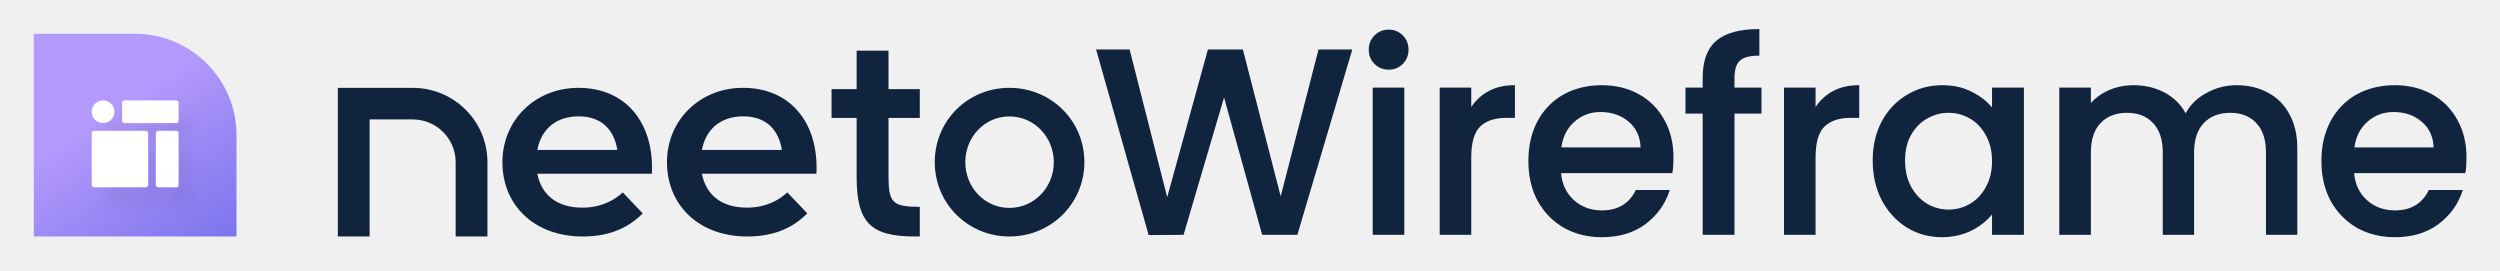
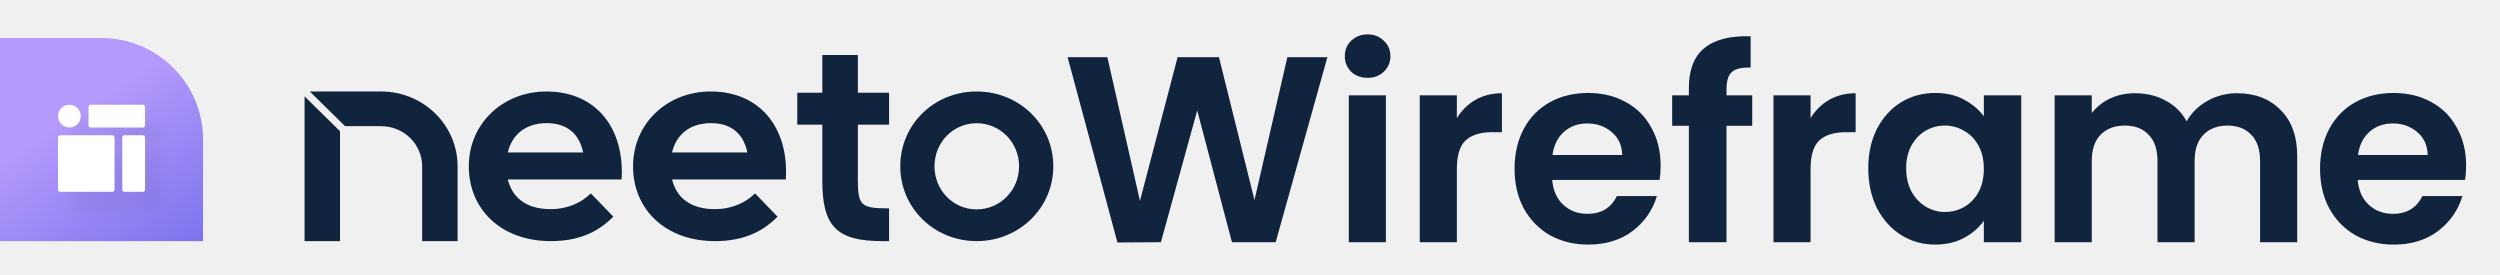
- <svg xmlns="http://www.w3.org/2000/svg" width="592" height="64" viewBox="0 0 592 64" fill="none">
-   <path d="M56 32C56 18.745 45.255 8 32 8H8V56H56V32Z" fill="url(#paint0_linear_3239_11695)" />
-   <g filter="url(#filter0_d_3239_11695)">
-     <rect x="28.928" y="23.77" width="13.356" height="5.373" rx="0.512" fill="white" />
-     <rect x="21.714" y="30.985" width="13.356" height="13.356" rx="0.512" fill="white" />
-     <circle cx="24.401" cy="26.457" r="2.687" fill="white" />
-     <rect x="36.913" y="44.343" width="13.356" height="5.373" rx="0.512" transform="rotate(-90 36.9133 44.3428)" fill="white" />
+ <svg xmlns="http://www.w3.org/2000/svg" width="591" height="65" viewBox="0 0 591 65" fill="none">
+   <path d="M48 32.996C48 19.741 37.255 8.996 24 8.996H0V56.996H48V32.996Z" fill="url(#paint0_linear_3688_21410)" />
+   <g filter="url(#filter0_d_3688_21410)">
+     <rect x="20.928" y="24.766" width="13.356" height="5.373" rx="0.512" fill="white" />
+     <rect x="13.714" y="31.981" width="13.356" height="13.356" rx="0.512" fill="white" />
+     <circle cx="16.4" cy="27.453" r="2.687" fill="white" />
+     <rect x="28.913" y="45.338" width="13.356" height="5.373" rx="0.512" transform="rotate(-90 28.9131 45.3384)" fill="white" />
  </g>
-   <path d="M80 20.8V56H87.528V28.28H97.714C103.339 28.28 107.899 32.811 107.899 38.4V56H115.427V38.4C115.427 28.68 107.497 20.8 97.714 20.8H80Z" fill="#11243E" />
-   <path fill-rule="evenodd" clip-rule="evenodd" d="M146.177 35.508C145.455 30.928 142.646 27.553 137.028 27.553C131.81 27.553 128.199 30.444 127.237 35.508H146.177ZM137.911 49.169C142.325 49.169 145.535 47.401 147.462 45.553L152.197 50.535C149.066 53.669 144.734 56 137.992 56C126.434 56 118.97 48.527 118.97 38.402C118.97 28.355 126.836 20.8 136.946 20.8C148.423 20.8 154.924 29.319 154.364 41.133H127.237C128.199 46.036 131.73 49.169 137.911 49.169Z" fill="#11243E" />
-   <path fill-rule="evenodd" clip-rule="evenodd" d="M185.148 35.508C184.426 30.928 181.616 27.553 175.998 27.553C170.78 27.553 167.169 30.444 166.207 35.508H185.148ZM176.881 49.169C181.295 49.169 184.505 47.401 186.432 45.553L191.167 50.535C188.036 53.669 183.704 56 176.962 56C165.404 56 157.94 48.527 157.94 38.402C157.94 28.355 165.807 20.8 175.916 20.8C187.393 20.8 193.894 29.319 193.334 41.133H166.207C167.169 46.036 170.7 49.169 176.881 49.169Z" fill="#11243E" />
-   <path fill-rule="evenodd" clip-rule="evenodd" d="M196.91 21.103H202.851V12H210.4V21.103H217.809V27.927H210.4V41.754C210.4 48.009 211.378 48.981 217.809 48.981V56H216.691C206.066 56 202.851 52.664 202.851 41.825V27.927H196.91V21.103Z" fill="#11243E" />
-   <path fill-rule="evenodd" clip-rule="evenodd" d="M249.544 38.401C249.544 32.443 244.9 27.569 239.031 27.569C233.16 27.569 228.587 32.443 228.587 38.401C228.587 44.357 233.16 49.231 239.031 49.231C244.9 49.231 249.544 44.357 249.544 38.401ZM221.351 38.401C221.351 28.517 229.201 20.8 239.031 20.8C248.861 20.8 256.779 28.517 256.779 38.401C256.779 48.215 248.861 56 239.031 56C229.201 56 221.351 48.215 221.351 38.401Z" fill="#11243E" />
-   <path d="M320.001 11.883L307.092 55.436H299.008L289.859 22.473L280.145 55.436L272.124 55.499L259.779 11.883H267.361L276.385 47.352L286.161 11.883H294.183L303.269 47.164L312.356 11.883H320.001Z" fill="#11243E" />
-   <path d="M328.862 16.332C327.566 16.332 326.48 15.893 325.603 15.016C324.726 14.139 324.287 13.053 324.287 11.757C324.287 10.462 324.726 9.376 325.603 8.499C326.48 7.621 327.566 7.183 328.862 7.183C330.115 7.183 331.18 7.621 332.058 8.499C332.935 9.376 333.374 10.462 333.374 11.757C333.374 13.053 332.935 14.139 332.058 15.016C331.18 15.893 330.115 16.332 328.862 16.332ZM332.371 20.907V55.436H325.227V20.907H332.371Z" fill="#11243E" />
-   <path d="M348.228 25.92C349.272 24.165 350.651 22.808 352.364 21.847C354.118 20.844 356.186 20.343 358.568 20.343V27.737H356.75C353.951 27.737 351.821 28.448 350.358 29.868C348.938 31.288 348.228 33.753 348.228 37.263V55.436H341.084V20.907H348.228V25.92Z" fill="#11243E" />
-   <path d="M396.115 37.325C396.115 38.62 396.031 39.79 395.864 40.835H369.481C369.69 43.592 370.714 45.806 372.552 47.477C374.39 49.148 376.646 49.984 379.32 49.984C383.163 49.984 385.879 48.376 387.466 45.159H395.174C394.13 48.334 392.229 50.945 389.472 52.992C386.756 54.997 383.372 56 379.32 56C376.019 56 373.053 55.269 370.421 53.807C367.831 52.303 365.784 50.214 364.28 47.54C362.818 44.825 362.086 41.691 362.086 38.14C362.086 34.589 362.797 31.477 364.217 28.803C365.679 26.087 367.706 23.998 370.296 22.536C372.928 21.074 375.936 20.343 379.32 20.343C382.578 20.343 385.482 21.053 388.031 22.473C390.579 23.894 392.563 25.899 393.984 28.489C395.404 31.038 396.115 33.983 396.115 37.325ZM388.657 35.069C388.615 32.437 387.675 30.328 385.837 28.74C383.999 27.152 381.722 26.359 379.007 26.359C376.542 26.359 374.432 27.152 372.677 28.74C370.922 30.286 369.878 32.396 369.544 35.069H388.657Z" fill="#11243E" />
-   <path d="M416.954 26.735H410.562V55.436H403.356V26.735H399.282V20.907H403.356V18.463C403.356 14.494 404.4 11.611 406.489 9.815C408.62 7.976 411.941 7.057 416.453 7.057V13.011C414.28 13.011 412.756 13.428 411.878 14.264C411.001 15.058 410.562 16.457 410.562 18.463V20.907H416.954V26.735Z" fill="#11243E" />
-   <path d="M429.763 25.92C430.807 24.165 432.186 22.808 433.899 21.847C435.654 20.844 437.722 20.343 440.103 20.343V27.737H438.286C435.486 27.737 433.356 28.448 431.894 29.868C430.473 31.288 429.763 33.753 429.763 37.263V55.436H422.619V20.907H429.763V25.92Z" fill="#11243E" />
-   <path d="M443.622 38.015C443.622 34.547 444.332 31.477 445.752 28.803C447.215 26.129 449.178 24.061 451.643 22.599C454.15 21.095 456.907 20.343 459.915 20.343C462.631 20.343 464.991 20.886 466.996 21.972C469.043 23.017 470.673 24.332 471.884 25.92V20.907H479.091V55.436H471.884V50.297C470.673 51.927 469.023 53.285 466.934 54.371C464.845 55.457 462.463 56 459.79 56C456.823 56 454.108 55.248 451.643 53.744C449.178 52.198 447.215 50.068 445.752 47.352C444.332 44.595 443.622 41.482 443.622 38.015ZM471.884 38.14C471.884 35.759 471.383 33.691 470.38 31.936C469.419 30.181 468.145 28.845 466.558 27.925C464.97 27.006 463.257 26.547 461.419 26.547C459.581 26.547 457.868 27.006 456.28 27.925C454.693 28.803 453.398 30.119 452.395 31.873C451.434 33.586 450.954 35.633 450.954 38.015C450.954 40.396 451.434 42.485 452.395 44.281C453.398 46.078 454.693 47.456 456.28 48.417C457.91 49.337 459.623 49.796 461.419 49.796C463.257 49.796 464.97 49.337 466.558 48.417C468.145 47.498 469.419 46.161 470.38 44.407C471.383 42.61 471.884 40.521 471.884 38.14Z" fill="#11243E" />
-   <path d="M529.606 20.343C532.322 20.343 534.745 20.907 536.876 22.035C539.048 23.163 540.74 24.834 541.952 27.048C543.205 29.262 543.832 31.936 543.832 35.069V55.436H536.75V36.135C536.75 33.043 535.977 30.683 534.432 29.053C532.886 27.382 530.776 26.547 528.102 26.547C525.429 26.547 523.298 27.382 521.71 29.053C520.165 30.683 519.392 33.043 519.392 36.135V55.436H512.31V36.135C512.31 33.043 511.537 30.683 509.992 29.053C508.446 27.382 506.336 26.547 503.662 26.547C500.989 26.547 498.858 27.382 497.27 29.053C495.725 30.683 494.952 33.043 494.952 36.135V55.436H487.808V20.907H494.952V24.855C496.121 23.434 497.605 22.327 499.401 21.533C501.197 20.74 503.119 20.343 505.166 20.343C507.924 20.343 510.389 20.928 512.561 22.097C514.733 23.267 516.405 24.959 517.574 27.173C518.619 25.084 520.248 23.434 522.462 22.223C524.677 20.969 527.058 20.343 529.606 20.343Z" fill="#11243E" />
-   <path d="M583.902 37.325C583.902 38.62 583.819 39.79 583.652 40.835H557.269C557.478 43.592 558.501 45.806 560.34 47.477C562.178 49.148 564.434 49.984 567.108 49.984C570.951 49.984 573.667 48.376 575.254 45.159H582.962C581.918 48.334 580.017 50.945 577.26 52.992C574.544 54.997 571.16 56 567.108 56C563.807 56 560.841 55.269 558.209 53.807C555.619 52.303 553.572 50.214 552.068 47.54C550.605 44.825 549.874 41.691 549.874 38.14C549.874 34.589 550.585 31.477 552.005 28.803C553.467 26.087 555.493 23.998 558.084 22.536C560.716 21.074 563.724 20.343 567.108 20.343C570.366 20.343 573.27 21.053 575.818 22.473C578.367 23.894 580.351 25.899 581.772 28.489C583.192 31.038 583.902 33.983 583.902 37.325ZM576.445 35.069C576.403 32.437 575.463 30.328 573.625 28.74C571.787 27.152 569.51 26.359 566.794 26.359C564.329 26.359 562.22 27.152 560.465 28.74C558.71 30.286 557.666 32.396 557.332 35.069H576.445Z" fill="#11243E" />
-   <path d="M320.001 11.883L307.092 55.436H299.008L289.859 22.473L280.145 55.436L272.124 55.499L259.779 11.883H267.361L276.385 47.352L286.161 11.883H294.183L303.269 47.164L312.356 11.883H320.001Z" stroke="#11243E" stroke-width="0.333" />
-   <path d="M328.862 16.332C327.566 16.332 326.48 15.893 325.603 15.016C324.726 14.139 324.287 13.053 324.287 11.757C324.287 10.462 324.726 9.376 325.603 8.499C326.48 7.621 327.566 7.183 328.862 7.183C330.115 7.183 331.18 7.621 332.058 8.499C332.935 9.376 333.374 10.462 333.374 11.757C333.374 13.053 332.935 14.139 332.058 15.016C331.18 15.893 330.115 16.332 328.862 16.332ZM332.371 20.907V55.436H325.227V20.907H332.371Z" stroke="#11243E" stroke-width="0.333" />
-   <path d="M348.228 25.92C349.272 24.165 350.651 22.808 352.364 21.847C354.118 20.844 356.186 20.343 358.568 20.343V27.737H356.75C353.951 27.737 351.821 28.448 350.358 29.868C348.938 31.288 348.228 33.753 348.228 37.263V55.436H341.084V20.907H348.228V25.92Z" stroke="#11243E" stroke-width="0.333" />
-   <path d="M396.115 37.325C396.115 38.62 396.031 39.79 395.864 40.835H369.481C369.69 43.592 370.714 45.806 372.552 47.477C374.39 49.148 376.646 49.984 379.32 49.984C383.163 49.984 385.879 48.376 387.466 45.159H395.174C394.13 48.334 392.229 50.945 389.472 52.992C386.756 54.997 383.372 56 379.32 56C376.019 56 373.053 55.269 370.421 53.807C367.831 52.303 365.784 50.214 364.28 47.54C362.818 44.825 362.086 41.691 362.086 38.14C362.086 34.589 362.797 31.477 364.217 28.803C365.679 26.087 367.706 23.998 370.296 22.536C372.928 21.074 375.936 20.343 379.32 20.343C382.578 20.343 385.482 21.053 388.031 22.473C390.579 23.894 392.563 25.899 393.984 28.489C395.404 31.038 396.115 33.983 396.115 37.325ZM388.657 35.069C388.615 32.437 387.675 30.328 385.837 28.74C383.999 27.152 381.722 26.359 379.007 26.359C376.542 26.359 374.432 27.152 372.677 28.74C370.922 30.286 369.878 32.396 369.544 35.069H388.657Z" stroke="#11243E" stroke-width="0.333" />
-   <path d="M416.954 26.735H410.562V55.436H403.356V26.735H399.282V20.907H403.356V18.463C403.356 14.494 404.4 11.611 406.489 9.815C408.62 7.976 411.941 7.057 416.453 7.057V13.011C414.28 13.011 412.756 13.428 411.878 14.264C411.001 15.058 410.562 16.457 410.562 18.463V20.907H416.954V26.735Z" stroke="#11243E" stroke-width="0.333" />
-   <path d="M429.763 25.92C430.807 24.165 432.186 22.808 433.899 21.847C435.654 20.844 437.722 20.343 440.103 20.343V27.737H438.286C435.486 27.737 433.356 28.448 431.894 29.868C430.473 31.288 429.763 33.753 429.763 37.263V55.436H422.619V20.907H429.763V25.92Z" stroke="#11243E" stroke-width="0.333" />
-   <path d="M443.622 38.015C443.622 34.547 444.332 31.477 445.752 28.803C447.215 26.129 449.178 24.061 451.643 22.599C454.15 21.095 456.907 20.343 459.915 20.343C462.631 20.343 464.991 20.886 466.996 21.972C469.043 23.017 470.673 24.332 471.884 25.92V20.907H479.091V55.436H471.884V50.297C470.673 51.927 469.023 53.285 466.934 54.371C464.845 55.457 462.463 56 459.79 56C456.823 56 454.108 55.248 451.643 53.744C449.178 52.198 447.215 50.068 445.752 47.352C444.332 44.595 443.622 41.482 443.622 38.015ZM471.884 38.14C471.884 35.759 471.383 33.691 470.38 31.936C469.419 30.181 468.145 28.845 466.558 27.925C464.97 27.006 463.257 26.547 461.419 26.547C459.581 26.547 457.868 27.006 456.28 27.925C454.693 28.803 453.398 30.119 452.395 31.873C451.434 33.586 450.954 35.633 450.954 38.015C450.954 40.396 451.434 42.485 452.395 44.281C453.398 46.078 454.693 47.456 456.28 48.417C457.91 49.337 459.623 49.796 461.419 49.796C463.257 49.796 464.97 49.337 466.558 48.417C468.145 47.498 469.419 46.161 470.38 44.407C471.383 42.61 471.884 40.521 471.884 38.14Z" stroke="#11243E" stroke-width="0.333" />
-   <path d="M529.606 20.343C532.322 20.343 534.745 20.907 536.876 22.035C539.048 23.163 540.74 24.834 541.952 27.048C543.205 29.262 543.832 31.936 543.832 35.069V55.436H536.75V36.135C536.75 33.043 535.977 30.683 534.432 29.053C532.886 27.382 530.776 26.547 528.102 26.547C525.429 26.547 523.298 27.382 521.71 29.053C520.165 30.683 519.392 33.043 519.392 36.135V55.436H512.31V36.135C512.31 33.043 511.537 30.683 509.992 29.053C508.446 27.382 506.336 26.547 503.662 26.547C500.989 26.547 498.858 27.382 497.27 29.053C495.725 30.683 494.952 33.043 494.952 36.135V55.436H487.808V20.907H494.952V24.855C496.121 23.434 497.605 22.327 499.401 21.533C501.197 20.74 503.119 20.343 505.166 20.343C507.924 20.343 510.389 20.928 512.561 22.097C514.733 23.267 516.405 24.959 517.574 27.173C518.619 25.084 520.248 23.434 522.462 22.223C524.677 20.969 527.058 20.343 529.606 20.343Z" stroke="#11243E" stroke-width="0.333" />
-   <path d="M583.902 37.325C583.902 38.62 583.819 39.79 583.652 40.835H557.269C557.478 43.592 558.501 45.806 560.34 47.477C562.178 49.148 564.434 49.984 567.108 49.984C570.951 49.984 573.667 48.376 575.254 45.159H582.962C581.918 48.334 580.017 50.945 577.26 52.992C574.544 54.997 571.16 56 567.108 56C563.807 56 560.841 55.269 558.209 53.807C555.619 52.303 553.572 50.214 552.068 47.54C550.605 44.825 549.874 41.691 549.874 38.14C549.874 34.589 550.585 31.477 552.005 28.803C553.467 26.087 555.493 23.998 558.084 22.536C560.716 21.074 563.724 20.343 567.108 20.343C570.366 20.343 573.27 21.053 575.818 22.473C578.367 23.894 580.351 25.899 581.772 28.489C583.192 31.038 583.902 33.983 583.902 37.325ZM576.445 35.069C576.403 32.437 575.463 30.328 573.625 28.74C571.787 27.152 569.51 26.359 566.794 26.359C564.329 26.359 562.22 27.152 560.465 28.74C558.71 30.286 557.666 32.396 557.332 35.069H576.445Z" stroke="#11243E" stroke-width="0.333" />
+   <path fill-rule="evenodd" clip-rule="evenodd" d="M90.087 21.627H73.24L81.576 29.825H90.087C95.451 29.825 99.795 34.076 99.795 39.313V57H108.175V39.313C108.175 29.543 100.074 21.627 90.087 21.627ZM80.379 31.019L72 22.778V57H80.379V31.019ZM144.982 51.217L139.664 45.712L139.346 46.013C137.501 47.755 134.408 49.438 130.135 49.438C127.13 49.438 124.814 48.69 123.14 47.394C121.593 46.198 120.559 44.508 120.047 42.426H146.946L146.966 42.014C147.249 36.142 145.75 31.044 142.686 27.407C139.615 23.762 135.007 21.627 129.173 21.627C118.87 21.627 110.825 29.217 110.825 39.315C110.825 44.389 112.728 48.818 116.12 51.978C119.511 55.136 124.362 57 130.216 57C137.052 57 141.48 54.667 144.679 51.515L144.982 51.217ZM183.807 51.217L178.49 45.712L178.171 46.013C176.326 47.755 173.233 49.438 168.96 49.438C165.955 49.438 163.639 48.69 161.965 47.394C160.418 46.198 159.385 44.508 158.872 42.426H185.771L185.791 42.014C186.074 36.142 184.575 31.044 181.511 27.407C178.44 23.762 173.832 21.627 167.999 21.627C157.695 21.627 149.65 29.217 149.65 39.315C149.65 44.389 151.553 48.818 154.945 51.978C158.336 55.136 163.187 57 169.041 57C175.877 57 180.305 54.667 183.504 51.515L183.807 51.217ZM194.393 21.924H188.475V29.479H194.393V42.671C194.393 47.997 195.189 51.629 197.443 53.906C199.701 56.187 203.311 57 208.622 57H210.175V49.254H209.735C208.138 49.254 206.91 49.194 205.961 49.017C205.015 48.84 204.387 48.555 203.95 48.134C203.514 47.715 203.22 47.114 203.038 46.212C202.856 45.304 202.794 44.13 202.794 42.602V29.479H210.175V21.924H202.794V13H194.393V21.924ZM129.255 29.113C131.961 29.113 133.946 29.91 135.34 31.209C136.632 32.414 137.453 34.083 137.846 36.045H120.043C120.557 33.896 121.603 32.218 123.065 31.054C124.642 29.798 126.738 29.113 129.255 29.113ZM168.081 29.113C170.786 29.113 172.771 29.91 174.165 31.209C175.457 32.414 176.278 34.083 176.672 36.045H158.868C159.382 33.896 160.428 32.218 161.89 31.054C163.467 29.798 165.563 29.113 168.081 29.113ZM230.879 29.128C236.469 29.128 240.913 33.698 240.913 39.314C240.913 44.929 236.469 49.499 230.879 49.499C225.291 49.499 220.913 44.933 220.913 39.314C220.913 33.694 225.291 29.128 230.879 29.128ZM230.879 21.627C220.846 21.627 212.825 29.383 212.825 39.314C212.825 49.177 220.845 57 230.879 57C240.91 57 249 49.179 249 39.314C249 29.381 240.909 21.627 230.879 21.627Z" fill="#11243E" />
+   <path d="M313.792 13.516L301.572 57.257H291.232L283.023 26.112L274.438 57.257L264.16 57.32L252.379 13.516H261.779L269.487 47.481L278.386 13.516H288.162L296.559 47.293L304.33 13.516H313.792Z" fill="#11243E" />
+   <path d="M323.304 18.404C321.758 18.404 320.463 17.923 319.418 16.962C318.416 15.96 317.914 14.727 317.914 13.265C317.914 11.803 318.416 10.591 319.418 9.63C320.463 8.628 321.758 8.126 323.304 8.126C324.849 8.126 326.124 8.628 327.126 9.63C328.171 10.591 328.693 11.803 328.693 13.265C328.693 14.727 328.171 15.96 327.126 16.962C326.124 17.923 324.849 18.404 323.304 18.404ZM327.628 22.54V57.257H318.854V22.54H327.628Z" fill="#11243E" />
+   <path d="M344.402 27.929C345.53 26.091 346.992 24.65 348.789 23.605C350.627 22.561 352.716 22.038 355.056 22.038V31.25H352.737C349.98 31.25 347.891 31.898 346.47 33.193C345.092 34.488 344.402 36.744 344.402 39.961V57.257H335.629V22.54H344.402V27.929Z" fill="#11243E" />
+   <path d="M392.572 39.147C392.572 40.4 392.488 41.528 392.321 42.531H366.941C367.15 45.037 368.027 47.001 369.573 48.421C371.119 49.842 373.02 50.552 375.276 50.552C378.534 50.552 380.853 49.152 382.232 46.353H391.694C390.692 49.695 388.77 52.453 385.929 54.625C383.088 56.756 379.6 57.821 375.464 57.821C372.121 57.821 369.113 57.09 366.44 55.628C363.808 54.124 361.74 52.014 360.236 49.298C358.773 46.583 358.042 43.45 358.042 39.898C358.042 36.306 358.773 33.151 360.236 30.436C361.698 27.72 363.745 25.631 366.377 24.169C369.009 22.707 372.038 21.976 375.464 21.976C378.764 21.976 381.709 22.686 384.3 24.107C386.932 25.527 388.958 27.553 390.378 30.185C391.84 32.775 392.572 35.763 392.572 39.147ZM383.485 36.64C383.443 34.384 382.628 32.587 381.041 31.25C379.453 29.872 377.511 29.183 375.213 29.183C373.04 29.183 371.202 29.851 369.698 31.188C368.236 32.483 367.338 34.3 367.004 36.64H383.485Z" fill="#11243E" />
+   <path d="M414.226 29.747H408.147V57.257H399.249V29.747H395.301V22.54H399.249V20.785C399.249 16.524 400.46 13.39 402.883 11.385C405.306 9.38 408.962 8.44 413.85 8.565V15.96C411.719 15.918 410.236 16.273 409.401 17.025C408.565 17.777 408.147 19.135 408.147 21.099V22.54H414.226V29.747Z" fill="#11243E" />
+   <path d="M428.018 27.929C429.146 26.091 430.608 24.65 432.405 23.605C434.243 22.561 436.332 22.038 438.671 22.038V31.25H436.353C433.595 31.25 431.507 31.898 430.086 33.193C428.707 34.488 428.018 36.744 428.018 39.961V57.257H419.245V22.54H428.018V27.929Z" fill="#11243E" />
+   <path d="M441.658 39.773C441.658 36.264 442.347 33.151 443.726 30.436C445.147 27.72 447.047 25.631 449.429 24.169C451.852 22.707 454.547 21.976 457.513 21.976C460.103 21.976 462.359 22.498 464.281 23.543C466.244 24.587 467.811 25.903 468.981 27.491V22.54H477.817V57.257H468.981V52.181C467.853 53.81 466.286 55.168 464.281 56.255C462.317 57.299 460.04 57.821 457.45 57.821C454.526 57.821 451.852 57.069 449.429 55.565C447.047 54.061 445.147 51.951 443.726 49.236C442.347 46.478 441.658 43.324 441.658 39.773ZM468.981 39.898C468.981 37.768 468.563 35.95 467.727 34.447C466.892 32.901 465.764 31.731 464.343 30.937C462.923 30.102 461.398 29.684 459.769 29.684C458.139 29.684 456.635 30.081 455.257 30.875C453.878 31.668 452.75 32.838 451.873 34.384C451.037 35.888 450.619 37.684 450.619 39.773C450.619 41.862 451.037 43.7 451.873 45.288C452.75 46.834 453.878 48.024 455.257 48.86C456.677 49.695 458.181 50.113 459.769 50.113C461.398 50.113 462.923 49.716 464.343 48.922C465.764 48.087 466.892 46.917 467.727 45.413C468.563 43.867 468.981 42.029 468.981 39.898Z" fill="#11243E" />
+   <path d="M528.833 22.038C533.095 22.038 536.521 23.355 539.111 25.986C541.743 28.577 543.059 32.211 543.059 36.891V57.257H534.285V38.081C534.285 35.366 533.596 33.298 532.217 31.877C530.839 30.415 528.959 29.684 526.577 29.684C524.196 29.684 522.295 30.415 520.875 31.877C519.496 33.298 518.807 35.366 518.807 38.081V57.257H510.033V38.081C510.033 35.366 509.344 33.298 507.965 31.877C506.587 30.415 504.707 29.684 502.325 29.684C499.902 29.684 497.981 30.415 496.56 31.877C495.181 33.298 494.492 35.366 494.492 38.081V57.257H485.719V22.54H494.492V26.738C495.62 25.276 497.061 24.127 498.816 23.292C500.613 22.456 502.576 22.038 504.707 22.038C507.422 22.038 509.845 22.623 511.976 23.793C514.107 24.921 515.757 26.55 516.927 28.681C518.055 26.676 519.684 25.067 521.815 23.856C523.987 22.644 526.327 22.038 528.833 22.038Z" fill="#11243E" />
+   <path d="M582.991 39.147C582.991 40.4 582.907 41.528 582.74 42.531H557.36C557.569 45.037 558.446 47.001 559.992 48.421C561.538 49.842 563.439 50.552 565.695 50.552C568.953 50.552 571.272 49.152 572.651 46.353H582.113C581.111 49.695 579.189 52.453 576.348 54.625C573.507 56.756 570.019 57.821 565.883 57.821C562.541 57.821 559.533 57.09 556.859 55.628C554.227 54.124 552.159 52.014 550.655 49.298C549.193 46.583 548.461 43.45 548.461 39.898C548.461 36.306 549.193 33.151 550.655 30.436C552.117 27.72 554.164 25.631 556.796 24.169C559.428 22.707 562.457 21.976 565.883 21.976C569.183 21.976 572.129 22.686 574.719 24.107C577.351 25.527 579.377 27.553 580.797 30.185C582.26 32.775 582.991 35.763 582.991 39.147ZM573.904 36.64C573.862 34.384 573.048 32.587 571.46 31.25C569.873 29.872 567.93 29.183 565.632 29.183C563.46 29.183 561.621 29.851 560.117 31.188C558.655 32.483 557.757 34.3 557.423 36.64H573.904Z" fill="#11243E" />
  <defs>
-     <filter id="filter0_d_3239_11695" x="21.714" y="23.77" width="26.572" height="27.572" filterUnits="userSpaceOnUse" color-interpolation-filters="sRGB">
+     <filter id="filter0_d_3688_21410" x="13.714" y="24.766" width="26.572" height="27.572" filterUnits="userSpaceOnUse" color-interpolation-filters="sRGB">
      <feFlood flood-opacity="0" result="BackgroundImageFix" />
      <feColorMatrix in="SourceAlpha" type="matrix" values="0 0 0 0 0 0 0 0 0 0 0 0 0 0 0 0 0 0 127 0" result="hardAlpha" />
      <feOffset dx="3" dy="4" />
      <feGaussianBlur stdDeviation="1.5" />
      <feComposite in2="hardAlpha" operator="out" />
      <feColorMatrix type="matrix" values="0 0 0 0 0 0 0 0 0 0 0 0 0 0 0 0 0 0 0.05 0" />
-       <feBlend mode="normal" in2="BackgroundImageFix" result="effect1_dropShadow_3239_11695" />
-       <feBlend mode="normal" in="SourceGraphic" in2="effect1_dropShadow_3239_11695" result="shape" />
+       <feBlend mode="normal" in2="BackgroundImageFix" result="effect1_dropShadow_3688_21410" />
+       <feBlend mode="normal" in="SourceGraphic" in2="effect1_dropShadow_3688_21410" result="shape" />
    </filter>
-     <linearGradient id="paint0_linear_3239_11695" x1="59.771" y1="70.229" x2="15.543" y2="3.714" gradientUnits="userSpaceOnUse">
+     <linearGradient id="paint0_linear_3688_21410" x1="51.771" y1="71.224" x2="7.543" y2="4.71" gradientUnits="userSpaceOnUse">
      <stop stop-color="#6A67E8" />
      <stop offset="0.699" stop-color="#B49AFC" />
    </linearGradient>
  </defs>
</svg>
